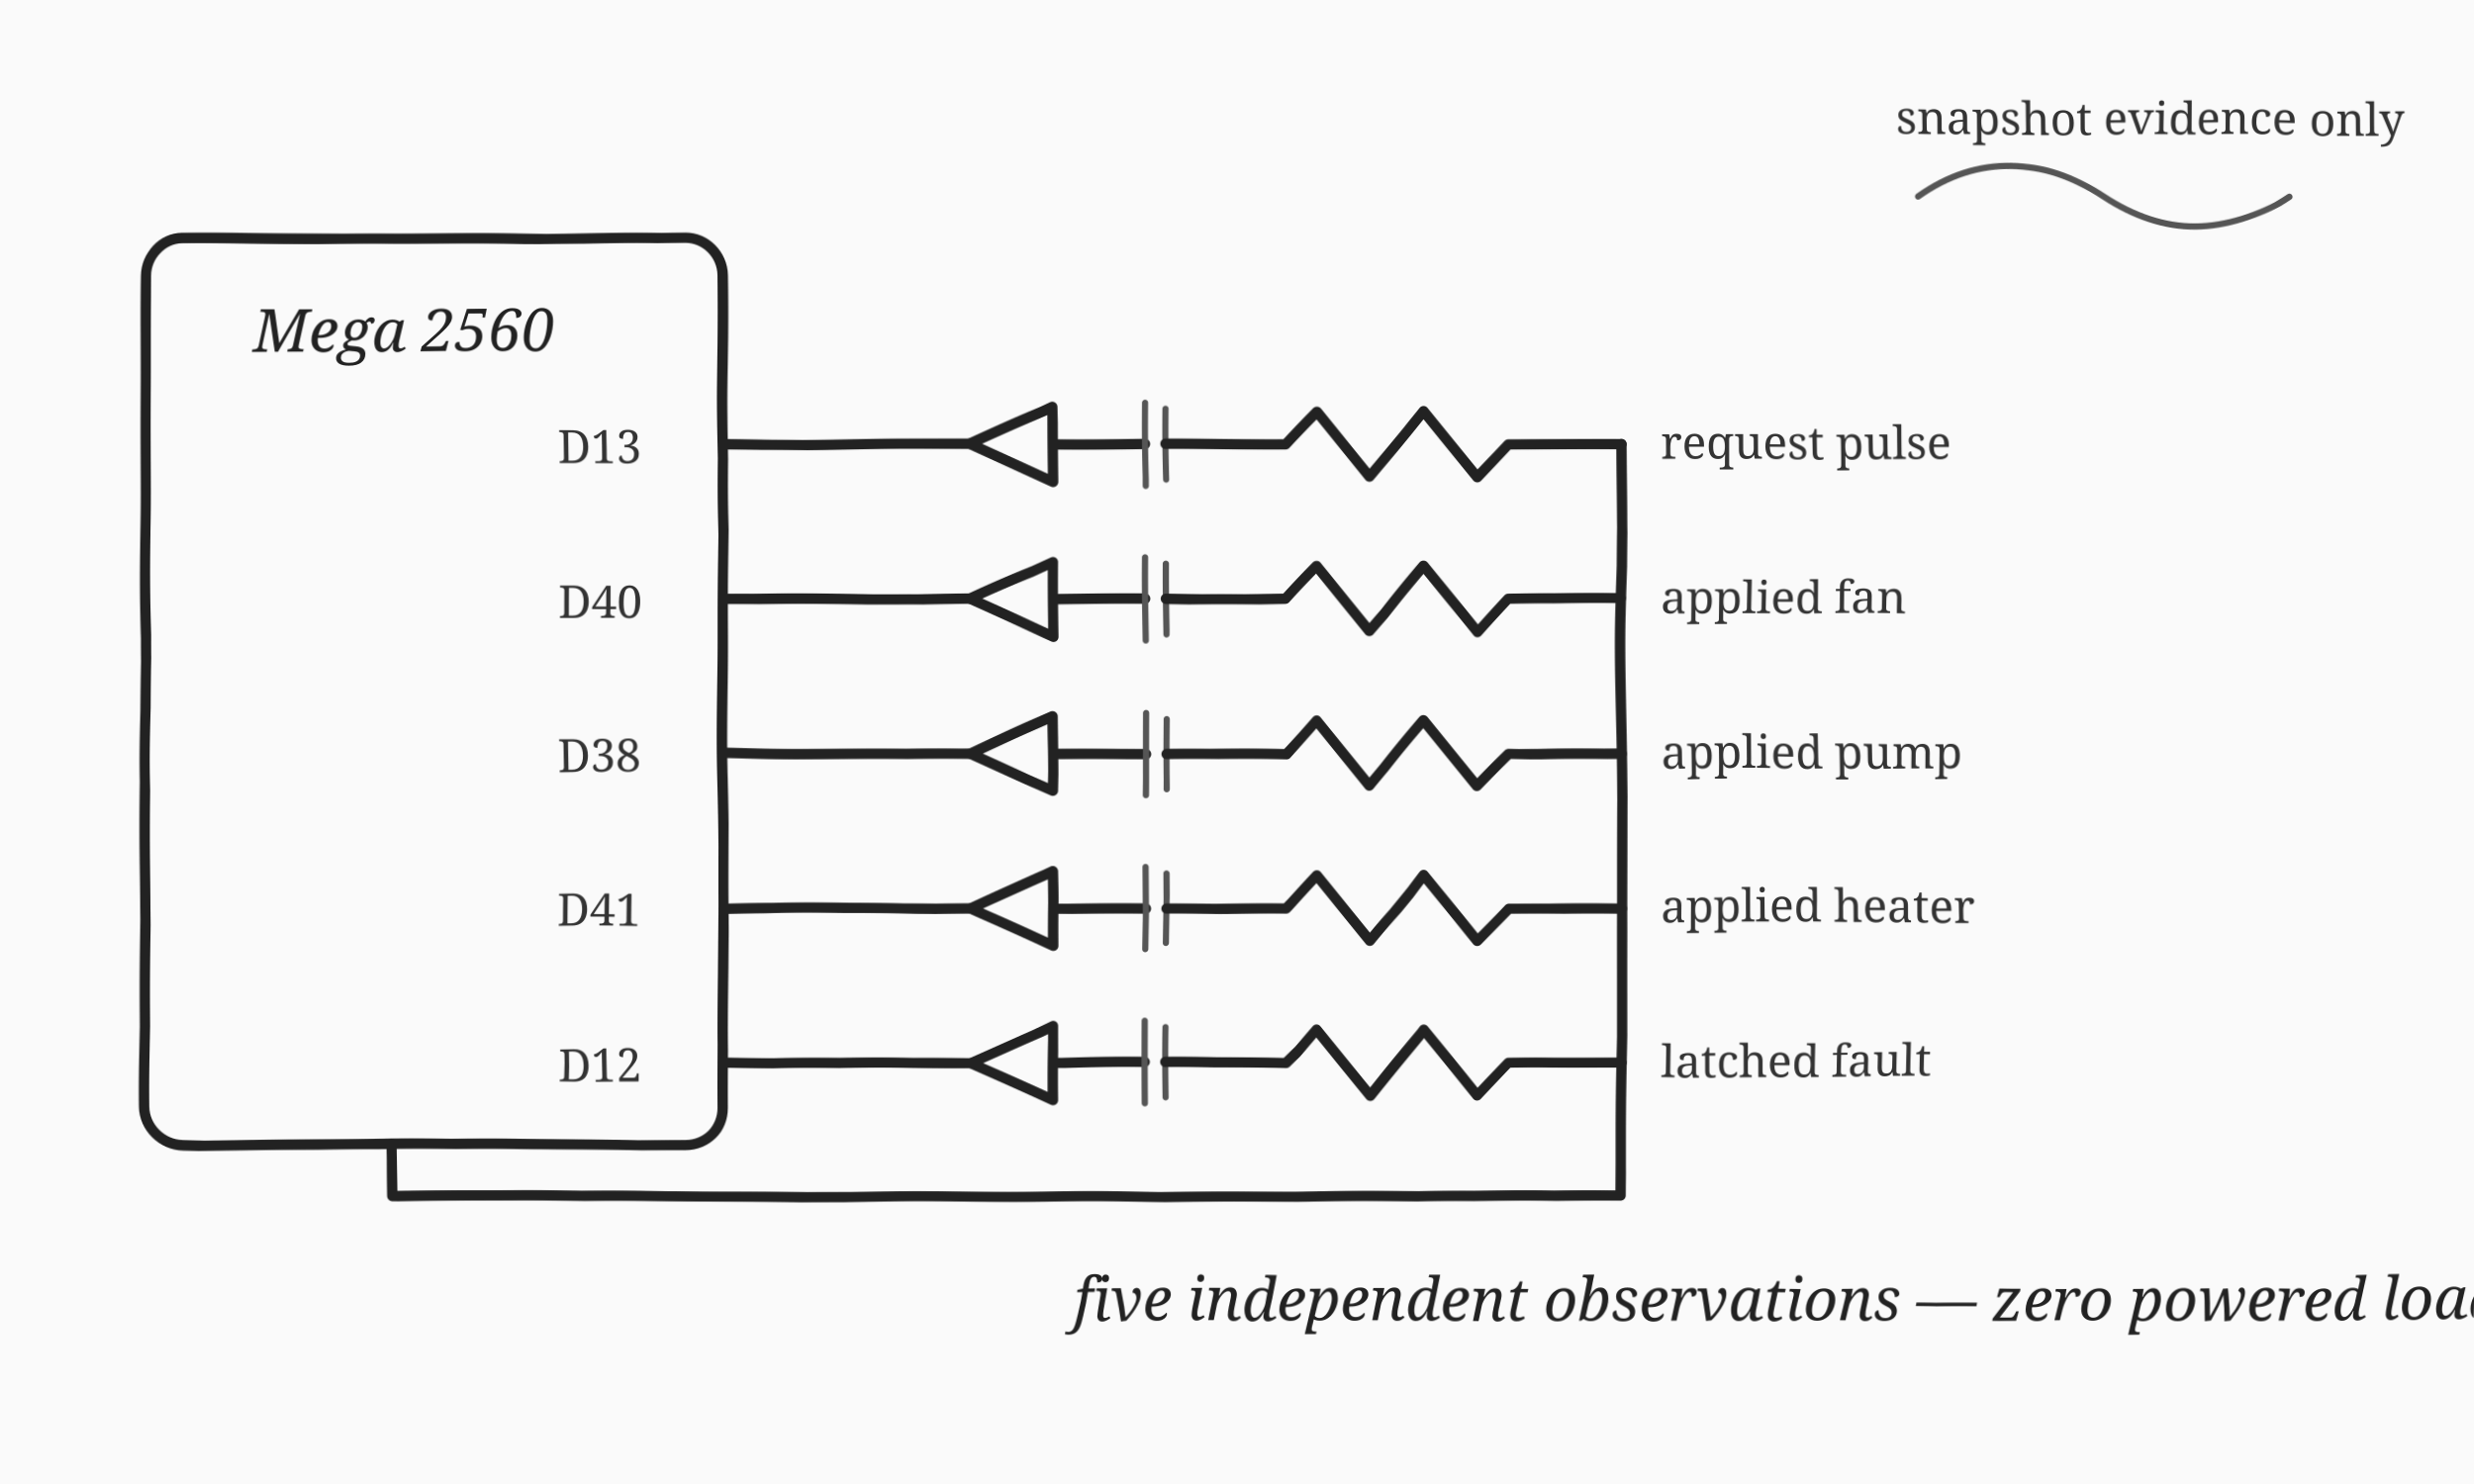
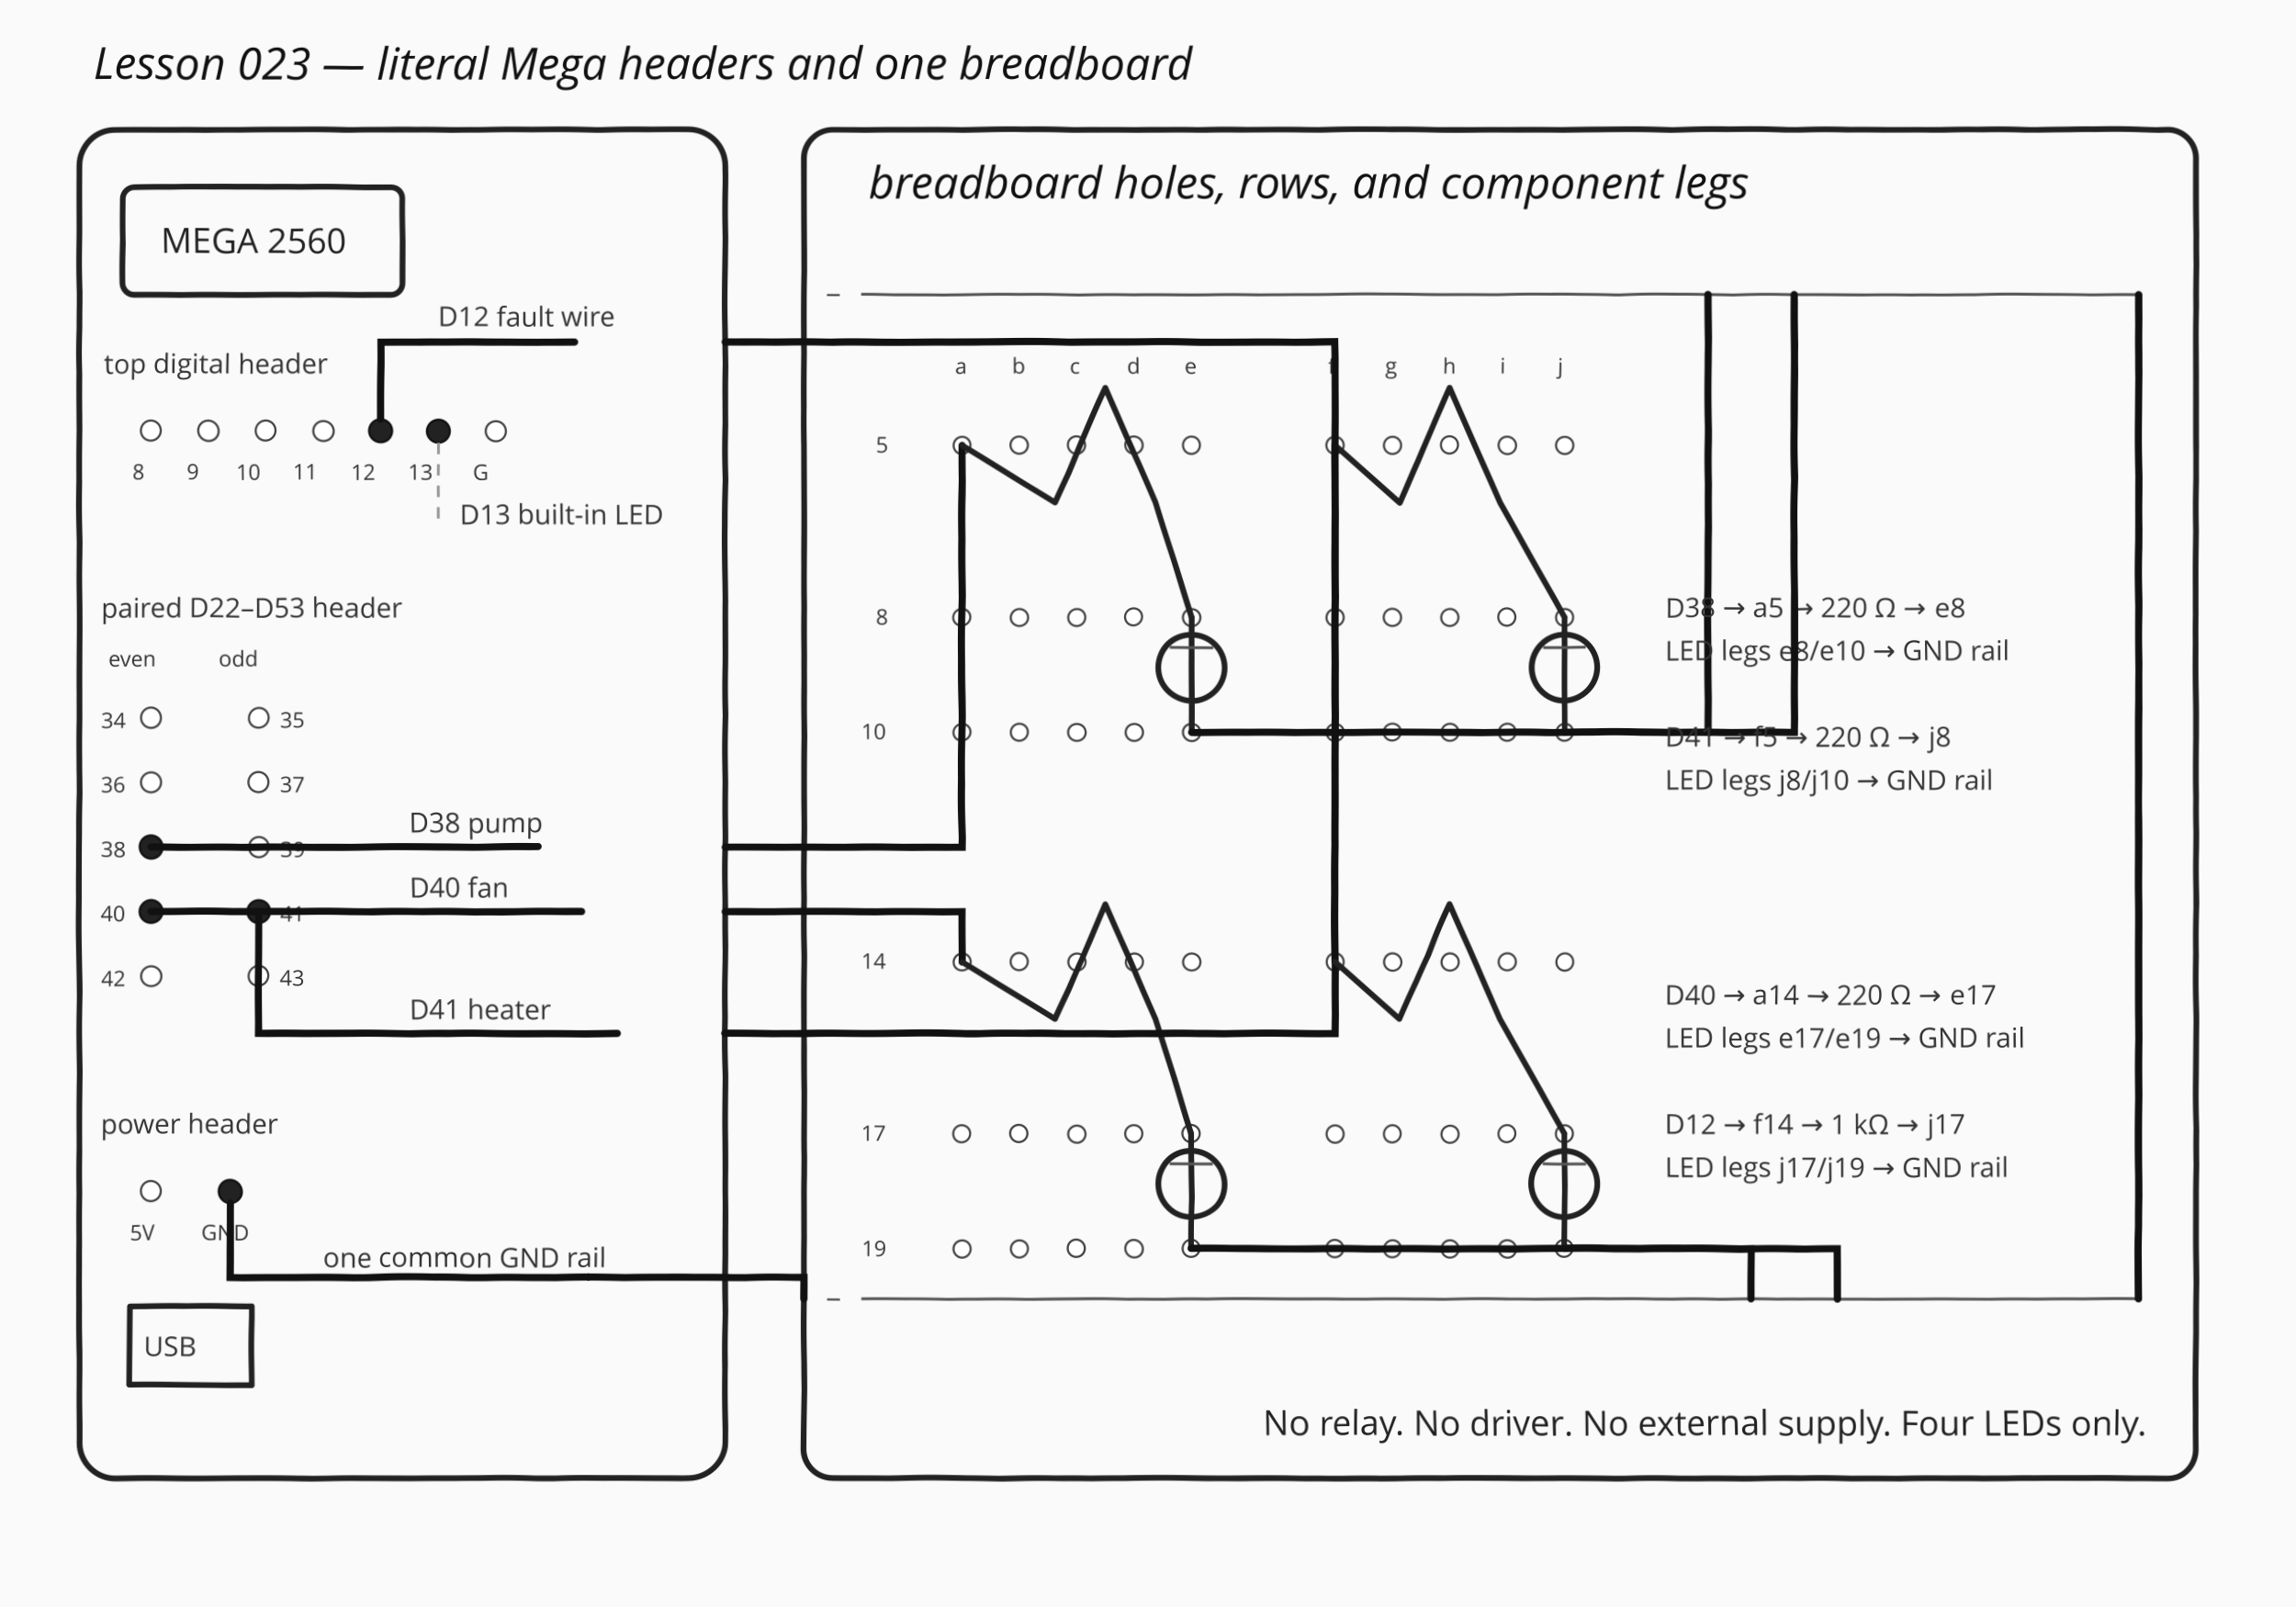
- <svg xmlns="http://www.w3.org/2000/svg" width="1200" height="720" viewBox="0 0 1200 720">
+ <svg xmlns="http://www.w3.org/2000/svg" width="1600" height="1120" viewBox="0 0 1600 1120">
  <defs>
-     <filter id="rough">
-       <feTurbulence baseFrequency="0.008" numOctaves="2" seed="23" result="noise" />
-       <feDisplacementMap in="SourceGraphic" in2="noise" scale="2" />
+     <filter id="paper">
+       <feTurbulence baseFrequency="0.012" numOctaves="2" seed="23" result="noise" />
+       <feDisplacementMap in="SourceGraphic" in2="noise" scale="1.2" />
    </filter>
    <style>
-       .line { fill: none; stroke: #222; stroke-width: 5; stroke-linecap: round; stroke-linejoin: round; }
-       .thin { fill: none; stroke: #555; stroke-width: 3; stroke-linecap: round; }
-       .label { fill: #222; font-family: serif; font-size: 29px; font-style: italic; }
-       .small { fill: #333; font-family: serif; font-size: 22px; }
+       .ink{fill:none;stroke:#222;stroke-width:4;stroke-linecap:round;stroke-linejoin:round}
+       .fine{fill:none;stroke:#555;stroke-width:2}
+       .wire{fill:none;stroke:#111;stroke-width:5;stroke-linecap:round}
+       .ghost{fill:none;stroke:#999;stroke-width:2;stroke-dasharray:8 7}
+       .title{font-family:Open Sans,sans-serif;font-size:31px;font-style:italic;fill:#111}
+       .label{font-family:Open Sans,sans-serif;font-size:24px;fill:#222}
+       .small{font-family:Open Sans,sans-serif;font-size:19px;fill:#333}
+       .tiny{font-family:Open Sans,sans-serif;font-size:15px;fill:#333}
+       .hole{fill:#fff;stroke:#444;stroke-width:1.5}
+       .used{fill:#222;stroke:#111;stroke-width:1.5}
    </style>
  </defs>
-   <rect width="1200" height="720" fill="#fafafa" />
-   <g filter="url(#rough)">
-     <rect x="70" y="115" width="280" height="440" rx="18" class="line" />
-     <text x="122" y="170" class="label">Mega 2560</text>
-     <path d="M350 215 H470 M350 290 H470 M350 365 H470 M350 440 H470 M350 515 H470" class="line" />
-     <text x="270" y="224" class="small">D13</text>
-     <text x="270" y="299" class="small">D40</text>
-     <text x="270" y="374" class="small">D38</text>
-     <text x="270" y="449" class="small">D41</text>
-     <text x="270" y="524" class="small">D12</text>
-     <path d="M470 215 l40 -18 v36 z M510 215 h45" class="line" />
-     <path d="M470 290 l40 -18 v36 z M510 290 h45" class="line" />
-     <path d="M470 365 l40 -18 v36 z M510 365 h45" class="line" />
-     <path d="M470 440 l40 -18 v36 z M510 440 h45" class="line" />
-     <path d="M470 515 l40 -18 v36 z M510 515 h45" class="line" />
-     <path d="M555 195 v40 M565 198 v34 M555 270 v40 M565 273 v34              M555 345 v40 M565 348 v34 M555 420 v40 M565 423 v34              M555 495 v40 M565 498 v34" class="thin" />
-     <path d="M565 215 h58 l15 -16 l26 32 l26 -32 l26 32 l15 -16 h55              M565 290 h58 l15 -16 l26 32 l26 -32 l26 32 l15 -16 h55              M565 365 h58 l15 -16 l26 32 l26 -32 l26 32 l15 -16 h55              M565 440 h58 l15 -16 l26 32 l26 -32 l26 32 l15 -16 h55              M565 515 h58 l15 -16 l26 32 l26 -32 l26 32 l15 -16 h55" class="line" />
-     <path d="M786 215 v365 M786 580 H190 M190 580 V555" class="line" />
-     <text x="805" y="222" class="small">request pulse</text>
-     <text x="805" y="297" class="small">applied fan</text>
-     <text x="805" y="372" class="small">applied pump</text>
-     <text x="805" y="447" class="small">applied heater</text>
-     <text x="805" y="522" class="small">latched fault</text>
-     <text x="520" y="640" class="label">five independent observations — zero powered loads</text>
-     <path d="M930 95 q45 -30 90 0 q45 30 90 0" class="thin" />
-     <text x="920" y="65" class="small">snapshot evidence only</text>
+   <rect width="1600" height="1120" fill="#fafafa" />
+   <g filter="url(#paper)">
+     <text x="65" y="55" class="title">Lesson 023 — literal Mega headers and one breadboard</text>
+     <rect x="55" y="90" width="450" height="940" rx="25" class="ink" />
+     <rect x="85" y="130" width="195" height="75" rx="8" class="ink" />
+     <text x="112" y="176" class="label">MEGA 2560</text>
+     <rect x="90" y="910" width="85" height="55" class="ink" />
+     <text x="100" y="945" class="small">USB</text>
+     <text x="72" y="260" class="small">top digital header</text>
+     <g>
+       <circle cx="105" cy="300" r="7" class="hole" />
+       <text x="92" y="334" class="tiny">8</text>
+       <circle cx="145" cy="300" r="7" class="hole" />
+       <text x="130" y="334" class="tiny">9</text>
+       <circle cx="185" cy="300" r="7" class="hole" />
+       <text x="164" y="334" class="tiny">10</text>
+       <circle cx="225" cy="300" r="7" class="hole" />
+       <text x="204" y="334" class="tiny">11</text>
+       <circle cx="265" cy="300" r="8" class="used" />
+       <text x="244" y="334" class="tiny">12</text>
+       <circle cx="305" cy="300" r="8" class="used" />
+       <text x="284" y="334" class="tiny">13</text>
+       <circle cx="345" cy="300" r="7" class="hole" />
+       <text x="329" y="334" class="tiny">G</text>
+     </g>
+     <path d="M265 292 V238 H400" class="wire" />
+     <text x="305" y="227" class="small">D12 fault wire</text>
+     <path d="M305 308 V365" class="ghost" />
+     <text x="320" y="365" class="small">D13 built-in LED</text>
+     <text x="70" y="430" class="small">paired D22–D53 header</text>
+     <text x="75" y="464" class="tiny">even</text>
+     <text x="152" y="464" class="tiny">odd</text>
+     <g>
+       <circle cx="105" cy="500" r="7" class="hole" />
+       <text x="70" y="507" class="tiny">34</text>
+       <circle cx="180" cy="500" r="7" class="hole" />
+       <text x="195" y="507" class="tiny">35</text>
+       <circle cx="105" cy="545" r="7" class="hole" />
+       <text x="70" y="552" class="tiny">36</text>
+       <circle cx="180" cy="545" r="7" class="hole" />
+       <text x="195" y="552" class="tiny">37</text>
+       <circle cx="105" cy="590" r="8" class="used" />
+       <text x="70" y="597" class="tiny">38</text>
+       <circle cx="180" cy="590" r="7" class="hole" />
+       <text x="195" y="597" class="tiny">39</text>
+       <circle cx="105" cy="635" r="8" class="used" />
+       <text x="70" y="642" class="tiny">40</text>
+       <circle cx="180" cy="635" r="8" class="used" />
+       <text x="195" y="642" class="tiny">41</text>
+       <circle cx="105" cy="680" r="7" class="hole" />
+       <text x="70" y="687" class="tiny">42</text>
+       <circle cx="180" cy="680" r="7" class="hole" />
+       <text x="195" y="687" class="tiny">43</text>
+     </g>
+     <path d="M105 590 H375" class="wire" />
+     <text x="285" y="580" class="small">D38 pump</text>
+     <path d="M105 635 H405" class="wire" />
+     <text x="285" y="625" class="small">D40 fan</text>
+     <path d="M180 635 V720 H430" class="wire" />
+     <text x="285" y="710" class="small">D41 heater</text>
+     <text x="70" y="790" class="small">power header</text>
+     <circle cx="105" cy="830" r="7" class="hole" />
+     <text x="90" y="864" class="tiny">5V</text>
+     <circle cx="160" cy="830" r="8" class="used" />
+     <text x="140" y="864" class="tiny">GND</text>
+     <path d="M160 838 V890 H410" class="wire" />
+     <text x="225" y="883" class="small">one common GND rail</text>
+     <rect x="560" y="90" width="970" height="940" rx="20" class="ink" />
+     <text x="605" y="138" class="title">breadboard holes, rows, and component legs</text>
+     <line x1="600" y1="205" x2="1490" y2="205" class="fine" />
+     <line x1="600" y1="905" x2="1490" y2="905" class="fine" />
+     <line x1="1490" y1="205" x2="1490" y2="905" class="wire" />
+     <text x="575" y="212" class="small">−</text>
+     <text x="575" y="912" class="small">−</text>
+     <g class="tiny">
+       <text x="665" y="260">a</text>
+       <text x="705" y="260">b</text>
+       <text x="745" y="260">c</text>
+       <text x="785" y="260">d</text>
+       <text x="825" y="260">e</text>
+       <text x="925" y="260">f</text>
+       <text x="965" y="260">g</text>
+       <text x="1005" y="260">h</text>
+       <text x="1045" y="260">i</text>
+       <text x="1085" y="260">j</text>
+     </g>
+     <g>
+       <g transform="translate(0,0)">
+         <text x="610" y="315" class="tiny">5</text>
+         <circle cx="670" cy="310" r="6" class="hole" />
+         <circle cx="710" cy="310" r="6" class="hole" />
+         <circle cx="750" cy="310" r="6" class="hole" />
+         <circle cx="790" cy="310" r="6" class="hole" />
+         <circle cx="830" cy="310" r="6" class="hole" />
+         <circle cx="930" cy="310" r="6" class="hole" />
+         <circle cx="970" cy="310" r="6" class="hole" />
+         <circle cx="1010" cy="310" r="6" class="hole" />
+         <circle cx="1050" cy="310" r="6" class="hole" />
+         <circle cx="1090" cy="310" r="6" class="hole" />
+       </g>
+       <g transform="translate(0,120)">
+         <text x="610" y="315" class="tiny">8</text>
+         <circle cx="670" cy="310" r="6" class="hole" />
+         <circle cx="710" cy="310" r="6" class="hole" />
+         <circle cx="750" cy="310" r="6" class="hole" />
+         <circle cx="790" cy="310" r="6" class="hole" />
+         <circle cx="830" cy="310" r="6" class="hole" />
+         <circle cx="930" cy="310" r="6" class="hole" />
+         <circle cx="970" cy="310" r="6" class="hole" />
+         <circle cx="1010" cy="310" r="6" class="hole" />
+         <circle cx="1050" cy="310" r="6" class="hole" />
+         <circle cx="1090" cy="310" r="6" class="hole" />
+       </g>
+       <g transform="translate(0,200)">
+         <text x="600" y="315" class="tiny">10</text>
+         <circle cx="670" cy="310" r="6" class="hole" />
+         <circle cx="710" cy="310" r="6" class="hole" />
+         <circle cx="750" cy="310" r="6" class="hole" />
+         <circle cx="790" cy="310" r="6" class="hole" />
+         <circle cx="830" cy="310" r="6" class="hole" />
+         <circle cx="930" cy="310" r="6" class="hole" />
+         <circle cx="970" cy="310" r="6" class="hole" />
+         <circle cx="1010" cy="310" r="6" class="hole" />
+         <circle cx="1050" cy="310" r="6" class="hole" />
+         <circle cx="1090" cy="310" r="6" class="hole" />
+       </g>
+       <g transform="translate(0,360)">
+         <text x="600" y="315" class="tiny">14</text>
+         <circle cx="670" cy="310" r="6" class="hole" />
+         <circle cx="710" cy="310" r="6" class="hole" />
+         <circle cx="750" cy="310" r="6" class="hole" />
+         <circle cx="790" cy="310" r="6" class="hole" />
+         <circle cx="830" cy="310" r="6" class="hole" />
+         <circle cx="930" cy="310" r="6" class="hole" />
+         <circle cx="970" cy="310" r="6" class="hole" />
+         <circle cx="1010" cy="310" r="6" class="hole" />
+         <circle cx="1050" cy="310" r="6" class="hole" />
+         <circle cx="1090" cy="310" r="6" class="hole" />
+       </g>
+       <g transform="translate(0,480)">
+         <text x="600" y="315" class="tiny">17</text>
+         <circle cx="670" cy="310" r="6" class="hole" />
+         <circle cx="710" cy="310" r="6" class="hole" />
+         <circle cx="750" cy="310" r="6" class="hole" />
+         <circle cx="790" cy="310" r="6" class="hole" />
+         <circle cx="830" cy="310" r="6" class="hole" />
+         <circle cx="930" cy="310" r="6" class="hole" />
+         <circle cx="970" cy="310" r="6" class="hole" />
+         <circle cx="1010" cy="310" r="6" class="hole" />
+         <circle cx="1050" cy="310" r="6" class="hole" />
+         <circle cx="1090" cy="310" r="6" class="hole" />
+       </g>
+       <g transform="translate(0,560)">
+         <text x="600" y="315" class="tiny">19</text>
+         <circle cx="670" cy="310" r="6" class="hole" />
+         <circle cx="710" cy="310" r="6" class="hole" />
+         <circle cx="750" cy="310" r="6" class="hole" />
+         <circle cx="790" cy="310" r="6" class="hole" />
+         <circle cx="830" cy="310" r="6" class="hole" />
+         <circle cx="930" cy="310" r="6" class="hole" />
+         <circle cx="970" cy="310" r="6" class="hole" />
+         <circle cx="1010" cy="310" r="6" class="hole" />
+         <circle cx="1050" cy="310" r="6" class="hole" />
+         <circle cx="1090" cy="310" r="6" class="hole" />
+       </g>
+     </g>
+     <path d="M505 590 H670 V310" class="wire" />
+     <path d="M670 310 L735 350 L770 270 L805 350 L830 430" class="ink" />
+     <path d="M830 430 V510" class="ink" />
+     <circle cx="830" cy="465" r="23" class="ink" />
+     <line x1="815" y1="451" x2="845" y2="451" class="fine" />
+     <path d="M830 510 H1190 V205" class="wire" />
+     <text x="1160" y="430" class="small">D38 → a5 → 220 Ω → e8</text>
+     <text x="1160" y="460" class="small">LED legs e8/e10 → GND rail</text>
+     <path d="M505 635 H670 V670" class="wire" />
+     <path d="M670 670 L735 710 L770 630 L805 710 L830 790" class="ink" />
+     <path d="M830 790 V870" class="ink" />
+     <circle cx="830" cy="825" r="23" class="ink" />
+     <line x1="815" y1="811" x2="845" y2="811" class="fine" />
+     <path d="M830 870 H1220 V905" class="wire" />
+     <text x="1160" y="700" class="small">D40 → a14 → 220 Ω → e17</text>
+     <text x="1160" y="730" class="small">LED legs e17/e19 → GND rail</text>
+     <path d="M505 720 H930 V310" class="wire" />
+     <path d="M930 310 L975 350 L1010 270 L1045 350 L1090 430" class="ink" />
+     <path d="M1090 430 V510" class="ink" />
+     <circle cx="1090" cy="465" r="23" class="ink" />
+     <line x1="1075" y1="451" x2="1105" y2="451" class="fine" />
+     <path d="M1090 510 H1250 V205" class="wire" />
+     <text x="1160" y="520" class="small">D41 → f5 → 220 Ω → j8</text>
+     <text x="1160" y="550" class="small">LED legs j8/j10 → GND rail</text>
+     <path d="M505 238 H930 V670" class="wire" />
+     <path d="M930 670 L975 710 L1010 630 L1045 710 L1090 790" class="ink" />
+     <path d="M1090 790 V870" class="ink" />
+     <circle cx="1090" cy="825" r="23" class="ink" />
+     <line x1="1075" y1="811" x2="1105" y2="811" class="fine" />
+     <path d="M1090 870 H1280 V905" class="wire" />
+     <text x="1160" y="790" class="small">D12 → f14 → 1 kΩ → j17</text>
+     <text x="1160" y="820" class="small">LED legs j17/j19 → GND rail</text>
+     <path d="M410 890 H560 V905" class="wire" />
+     <text x="880" y="1000" class="label">No relay. No driver. No external supply. Four LEDs only.</text>
  </g>
</svg>
